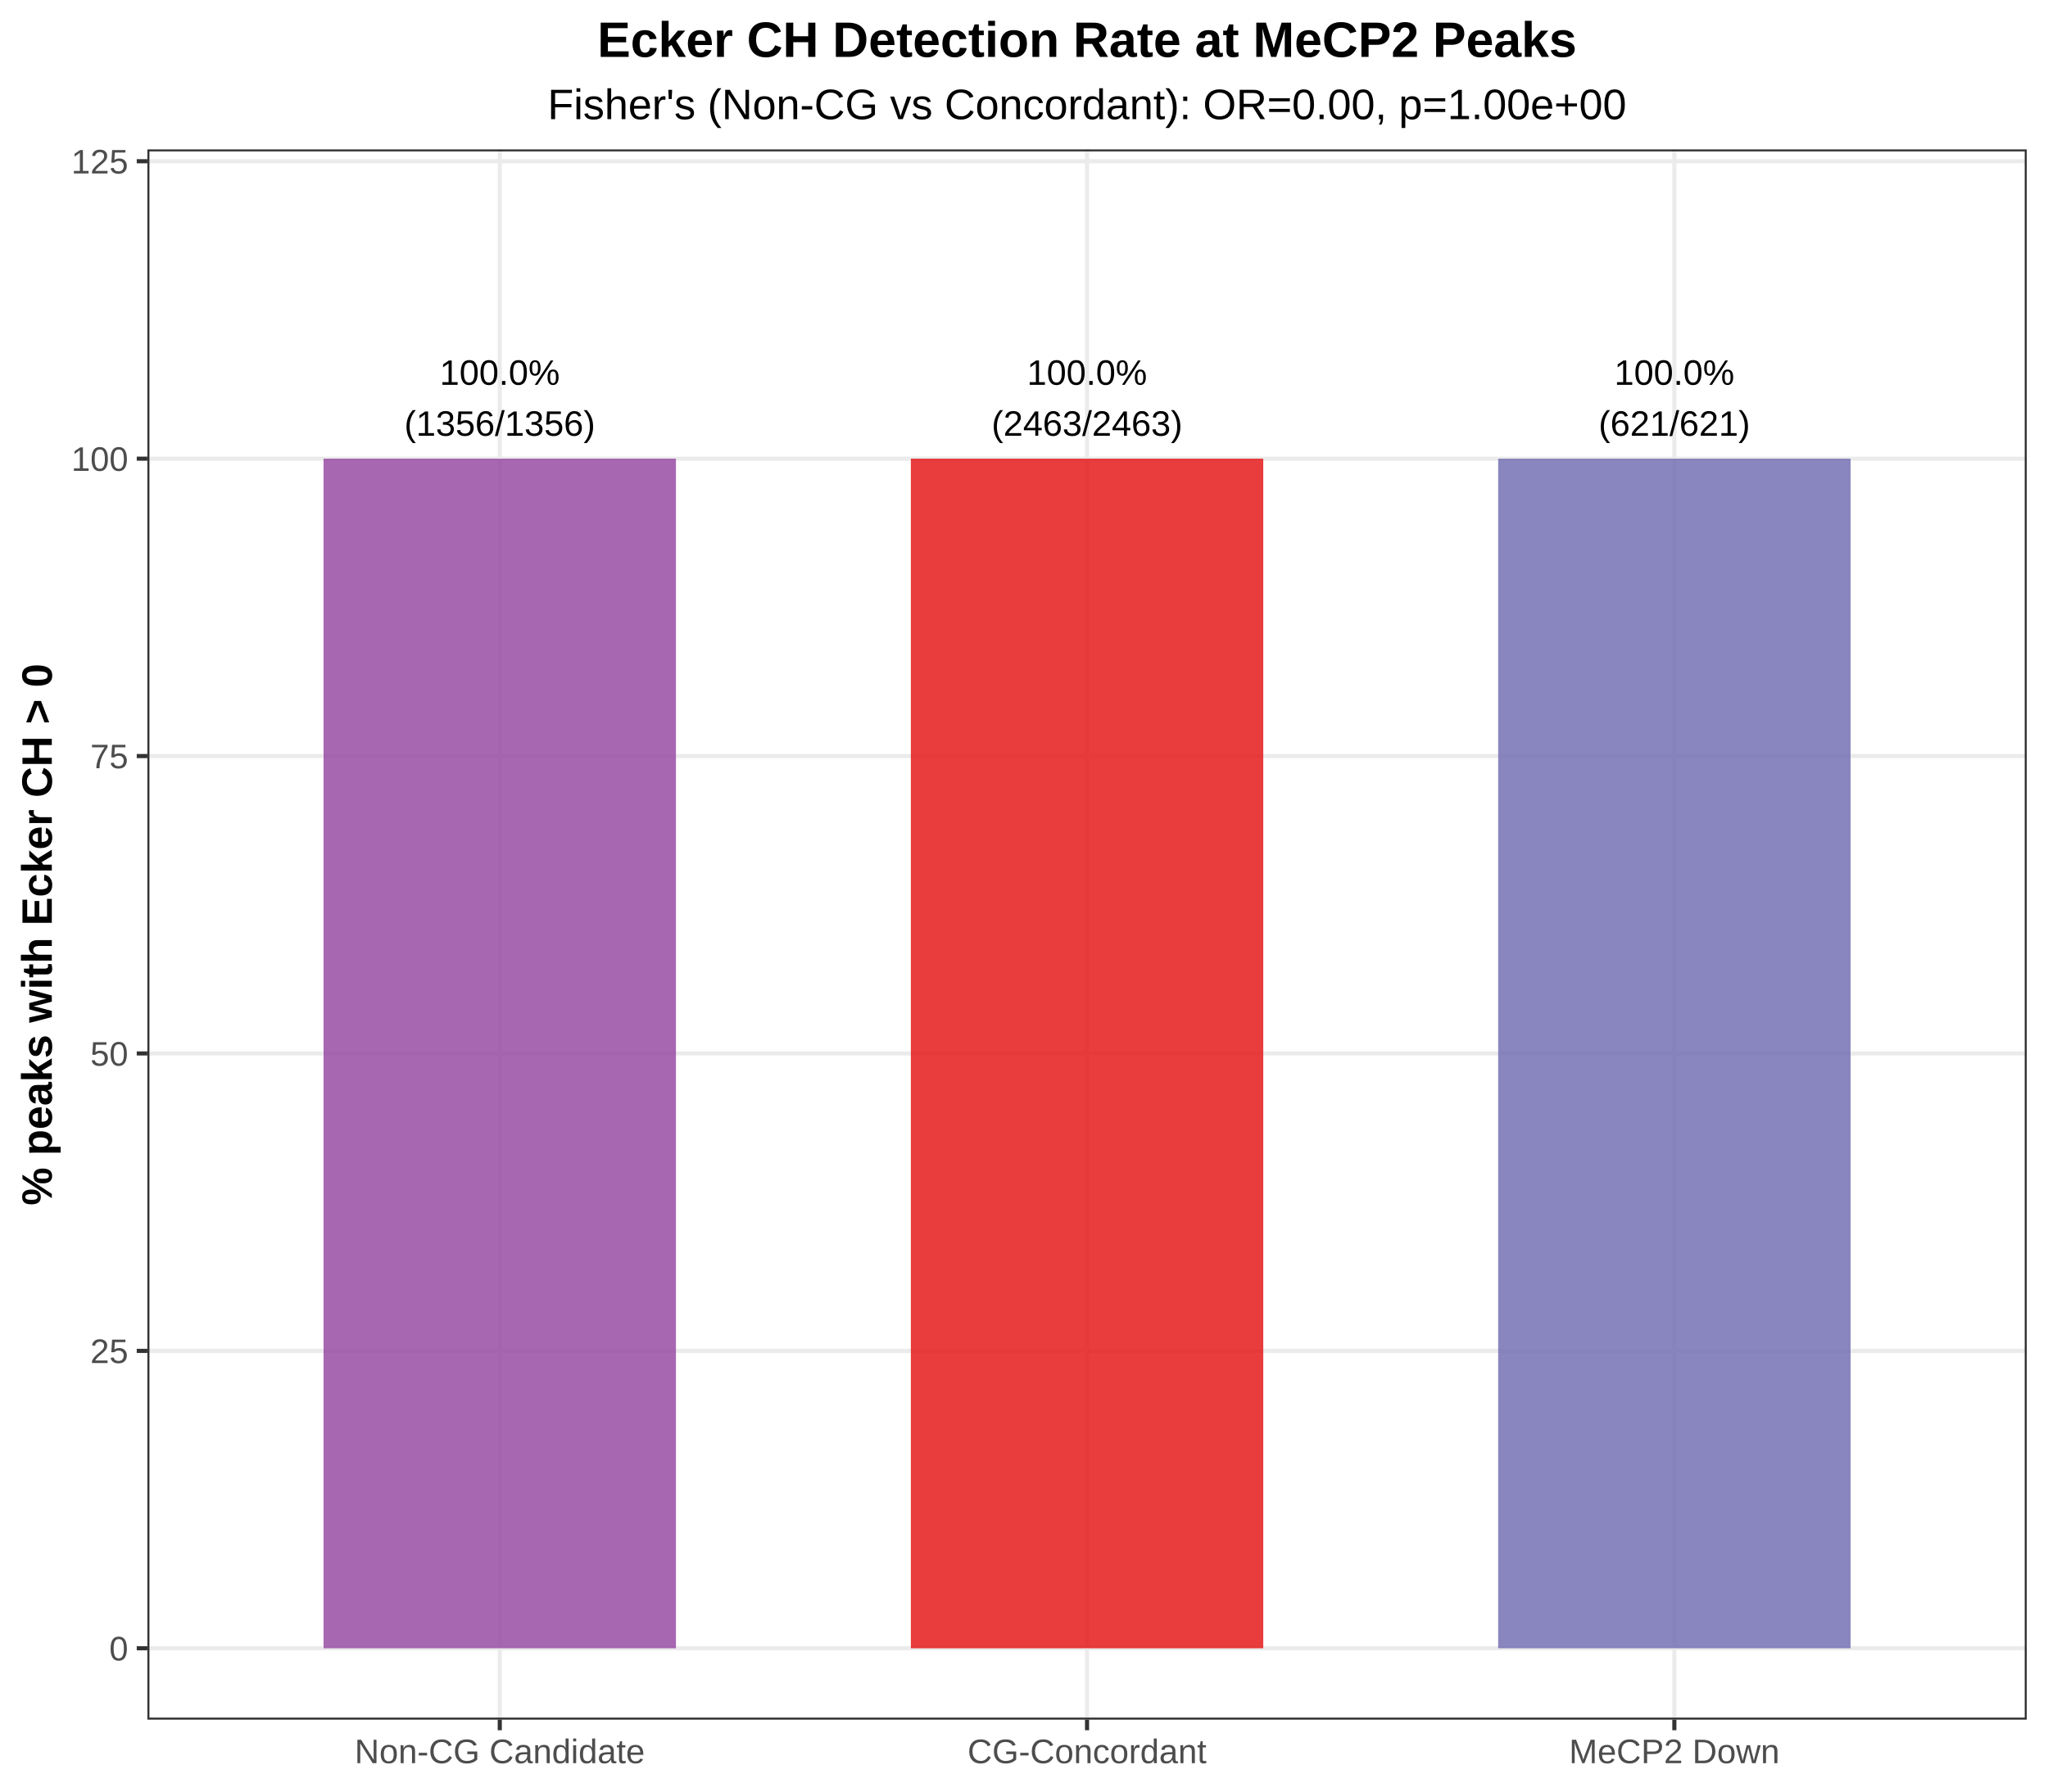
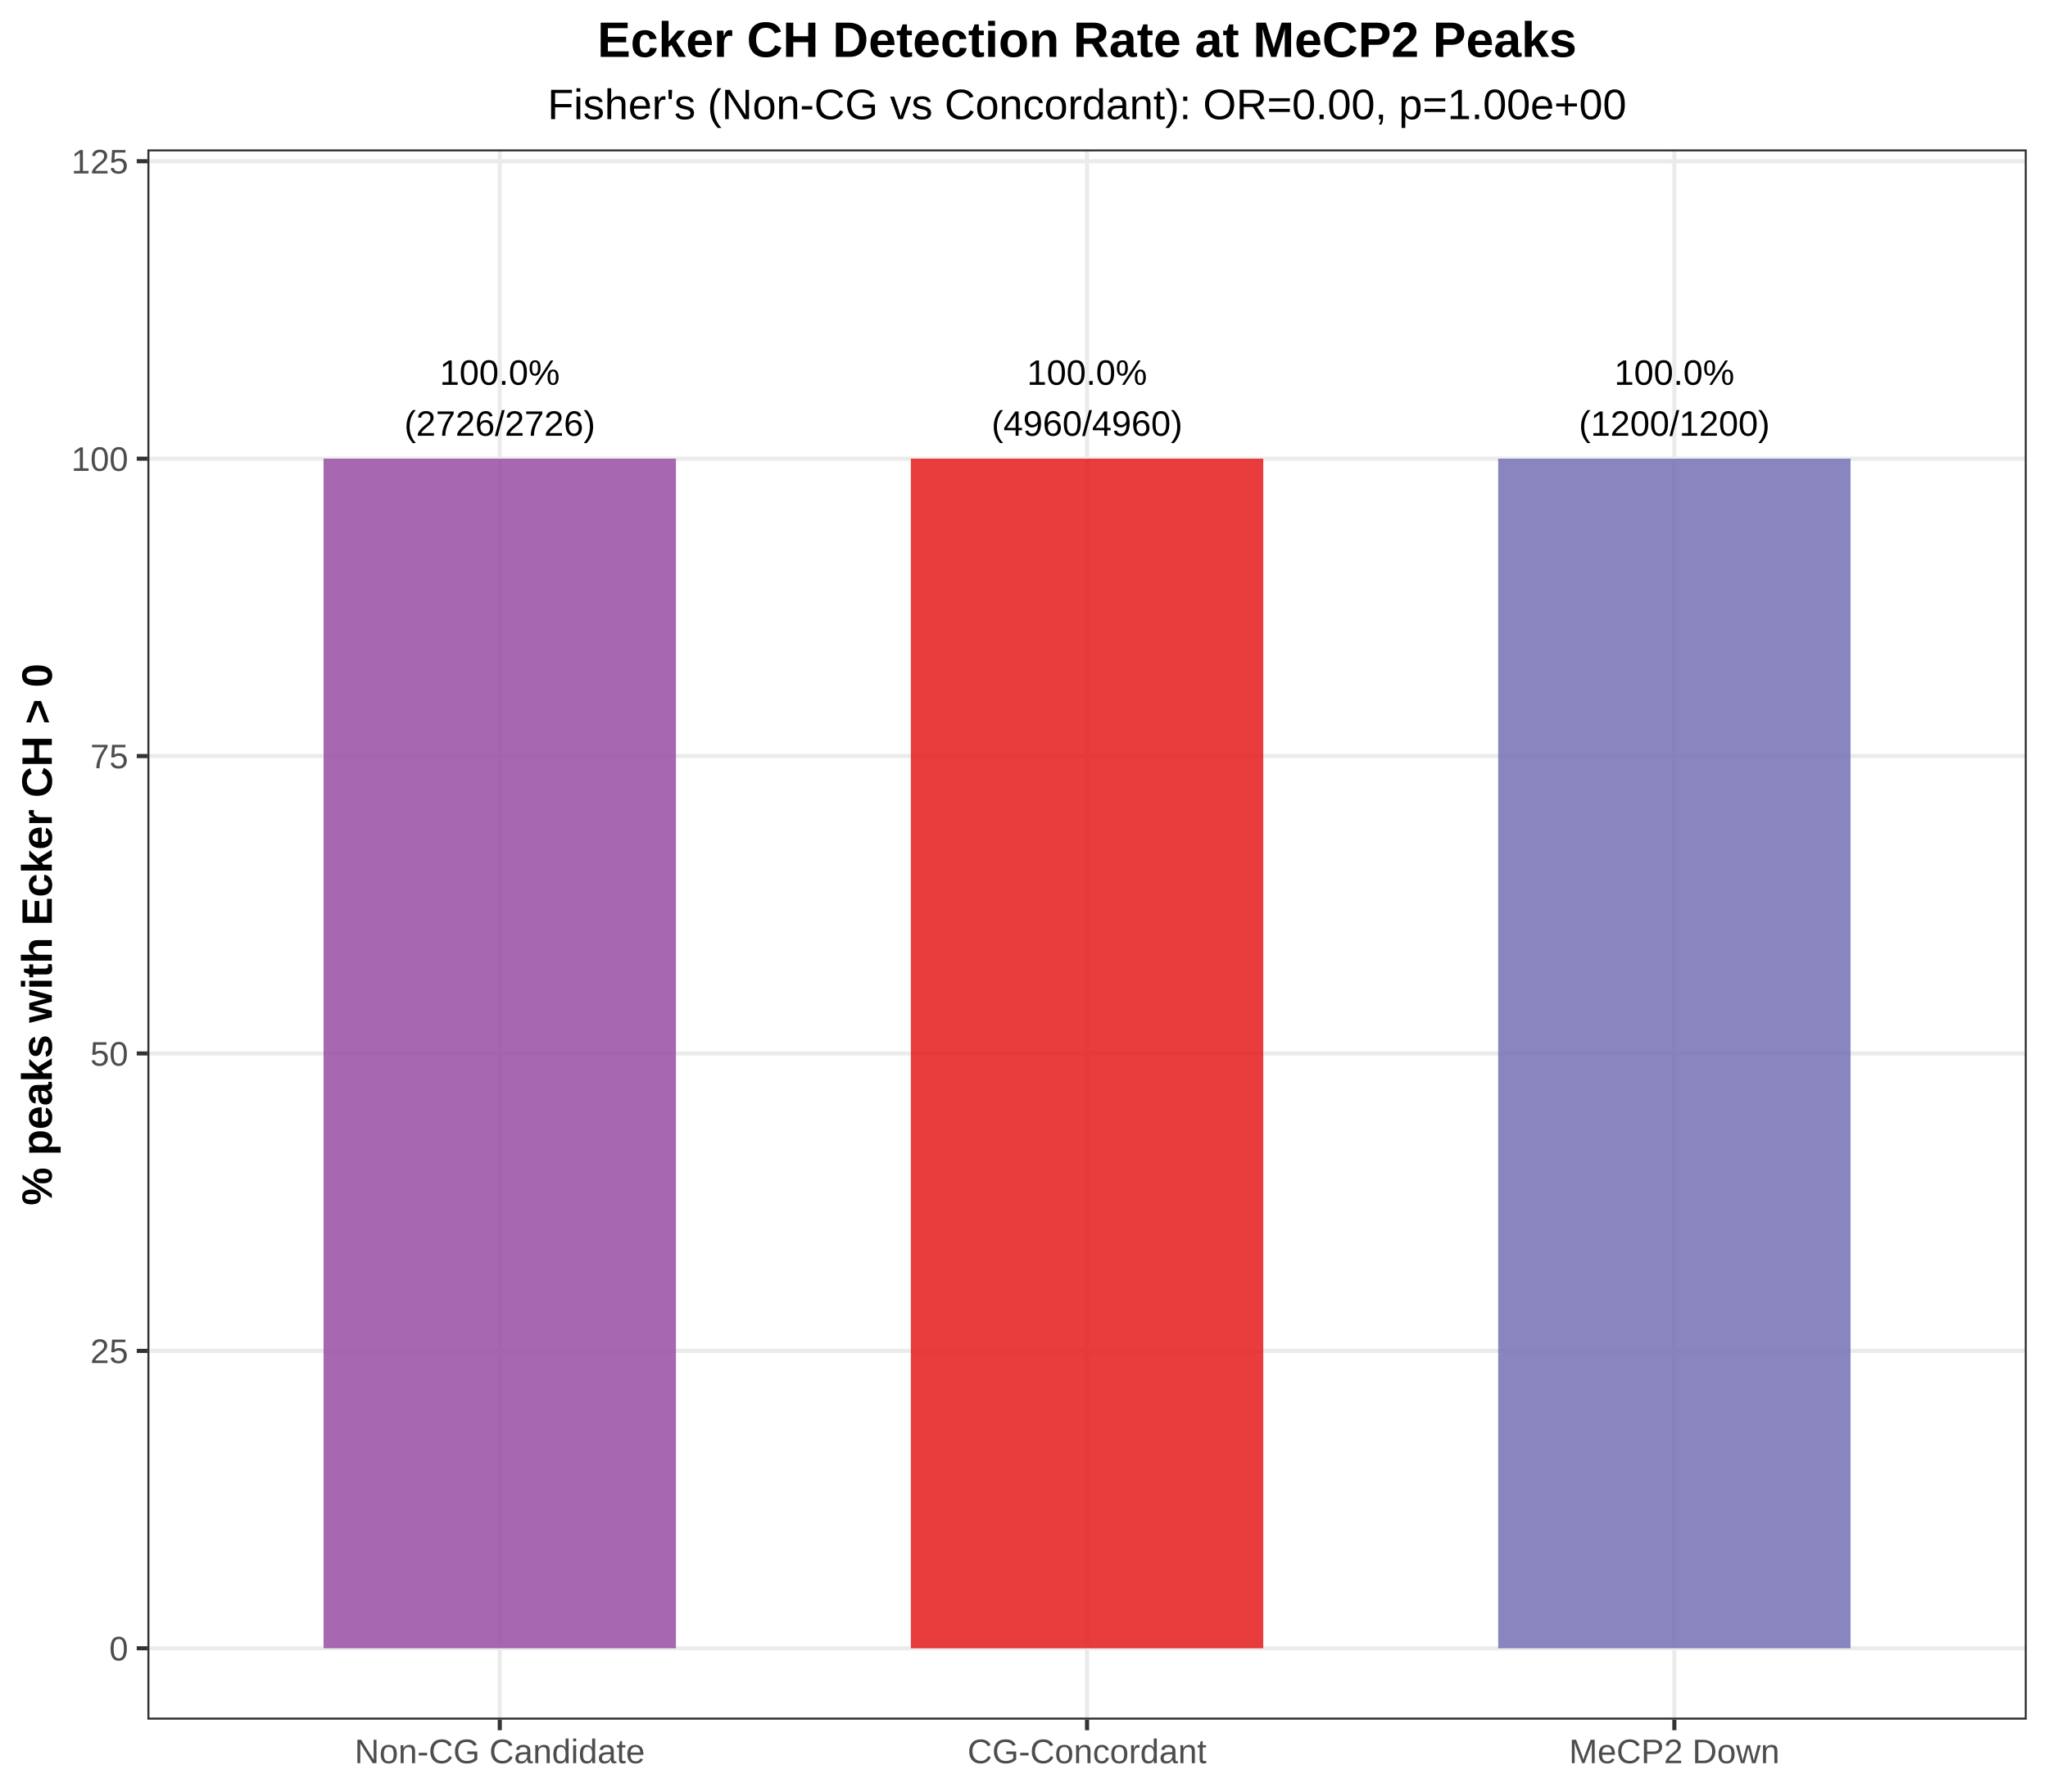
<svg xmlns="http://www.w3.org/2000/svg" width="576.00pt" height="504.00pt" viewBox="0 0 576.00 504.00">
  <g class="svglite">
    <defs>
      <style type="text/css">
    .svglite line, .svglite polyline, .svglite polygon, .svglite path, .svglite rect, .svglite circle {
      fill: none;
      stroke: #000000;
      stroke-linecap: round;
      stroke-linejoin: round;
      stroke-miterlimit: 10.00;
    }
    .svglite text {
      white-space: pre;
    }
    .svglite g.glyphgroup path {
      fill: inherit;
      stroke: none;
    }
  </style>
    </defs>
    <rect width="100%" height="100%" style="stroke: none; fill: #FFFFFF;" />
    <defs>
      <clipPath id="cpMC4wMHw1NzYuMDB8MC4wMHw1MDQuMDA=">
        <rect x="0.00" y="0.00" width="576.00" height="504.00" />
      </clipPath>
    </defs>
    <g clip-path="url(#cpMC4wMHw1NzYuMDB8MC4wMHw1MDQuMDA=)">
      <rect x="0.00" y="-0" width="576.00" height="504.00" style="stroke-width: 1.16; stroke: #FFFFFF; fill: #FFFFFF;" />
    </g>
    <defs>
      <clipPath id="cpNDEuNDV8NTcwLjAyfDQyLjAyfDQ4My43Ng==">
        <rect x="41.45" y="42.02" width="528.58" height="441.74" />
      </clipPath>
    </defs>
    <g clip-path="url(#cpNDEuNDV8NTcwLjAyfDQyLjAyfDQ4My43Ng==)">
      <rect x="41.45" y="42.02" width="528.58" height="441.74" style="stroke-width: 1.16; stroke: none; fill: #FFFFFF;" />
      <polyline points="41.45,463.68 570.02,463.68 " style="stroke-width: 1.16; stroke: #EBEBEB; stroke-linecap: butt;" />
      <polyline points="41.45,380.02 570.02,380.02 " style="stroke-width: 1.16; stroke: #EBEBEB; stroke-linecap: butt;" />
      <polyline points="41.45,296.35 570.02,296.35 " style="stroke-width: 1.16; stroke: #EBEBEB; stroke-linecap: butt;" />
      <polyline points="41.45,212.69 570.02,212.69 " style="stroke-width: 1.16; stroke: #EBEBEB; stroke-linecap: butt;" />
      <polyline points="41.45,129.03 570.02,129.03 " style="stroke-width: 1.16; stroke: #EBEBEB; stroke-linecap: butt;" />
      <polyline points="41.45,45.36 570.02,45.36 " style="stroke-width: 1.16; stroke: #EBEBEB; stroke-linecap: butt;" />
      <polyline points="140.56,483.76 140.56,42.02 " style="stroke-width: 1.16; stroke: #EBEBEB; stroke-linecap: butt;" />
      <polyline points="305.73,483.76 305.73,42.02 " style="stroke-width: 1.16; stroke: #EBEBEB; stroke-linecap: butt;" />
      <polyline points="470.91,483.76 470.91,42.02 " style="stroke-width: 1.16; stroke: #EBEBEB; stroke-linecap: butt;" />
      <rect x="91.00" y="129.03" width="99.11" height="334.65" style="stroke-width: 1.16; stroke: none; stroke-linecap: butt; stroke-linejoin: miter; fill: #984EA3; fill-opacity: 0.85;" />
      <rect x="256.18" y="129.03" width="99.11" height="334.65" style="stroke-width: 1.16; stroke: none; stroke-linecap: butt; stroke-linejoin: miter; fill: #E41A1C; fill-opacity: 0.85;" />
      <rect x="421.36" y="129.03" width="99.11" height="334.65" style="stroke-width: 1.16; stroke: none; stroke-linecap: butt; stroke-linejoin: miter; fill: #7570B3; fill-opacity: 0.85;" />
      <text x="140.56" y="108.25" text-anchor="middle" style="font-size: 9.96px; font-family: &quot;Arial&quot;;" textLength="33.73px" lengthAdjust="spacingAndGlyphs">100.0%</text>
-       <text x="140.56" y="122.59" text-anchor="middle" style="font-size: 9.96px; font-family: &quot;Arial&quot;;" textLength="53.64px" lengthAdjust="spacingAndGlyphs">(1356/1356)</text>
+       <text x="140.56" y="122.59" text-anchor="middle" style="font-size: 9.96px; font-family: &quot;Arial&quot;;" textLength="53.64px" lengthAdjust="spacingAndGlyphs">(2726/2726)</text>
      <text x="305.73" y="108.25" text-anchor="middle" style="font-size: 9.96px; font-family: &quot;Arial&quot;;" textLength="33.73px" lengthAdjust="spacingAndGlyphs">100.0%</text>
-       <text x="305.73" y="122.59" text-anchor="middle" style="font-size: 9.96px; font-family: &quot;Arial&quot;;" textLength="53.64px" lengthAdjust="spacingAndGlyphs">(2463/2463)</text>
+       <text x="305.73" y="122.59" text-anchor="middle" style="font-size: 9.96px; font-family: &quot;Arial&quot;;" textLength="53.64px" lengthAdjust="spacingAndGlyphs">(4960/4960)</text>
      <text x="470.91" y="108.25" text-anchor="middle" style="font-size: 9.96px; font-family: &quot;Arial&quot;;" textLength="33.73px" lengthAdjust="spacingAndGlyphs">100.0%</text>
-       <text x="470.91" y="122.59" text-anchor="middle" style="font-size: 9.96px; font-family: &quot;Arial&quot;;" textLength="42.58px" lengthAdjust="spacingAndGlyphs">(621/621)</text>
+       <text x="470.91" y="122.59" text-anchor="middle" style="font-size: 9.96px; font-family: &quot;Arial&quot;;" textLength="53.64px" lengthAdjust="spacingAndGlyphs">(1200/1200)</text>
      <rect x="41.45" y="42.02" width="528.58" height="441.74" style="stroke-width: 1.16; stroke: #333333;" />
    </g>
    <g clip-path="url(#cpMC4wMHw1NzYuMDB8MC4wMHw1MDQuMDA=)">
      <text x="36.07" y="467.11" text-anchor="end" style="font-size: 9.60px;fill: #4D4D4D; font-family: &quot;Arial&quot;;" textLength="5.33px" lengthAdjust="spacingAndGlyphs">0</text>
      <text x="36.07" y="383.45" text-anchor="end" style="font-size: 9.60px;fill: #4D4D4D; font-family: &quot;Arial&quot;;" textLength="10.66px" lengthAdjust="spacingAndGlyphs">25</text>
      <text x="36.07" y="299.79" text-anchor="end" style="font-size: 9.60px;fill: #4D4D4D; font-family: &quot;Arial&quot;;" textLength="10.66px" lengthAdjust="spacingAndGlyphs">50</text>
      <text x="36.07" y="216.12" text-anchor="end" style="font-size: 9.60px;fill: #4D4D4D; font-family: &quot;Arial&quot;;" textLength="10.66px" lengthAdjust="spacingAndGlyphs">75</text>
      <text x="36.07" y="132.46" text-anchor="end" style="font-size: 9.60px;fill: #4D4D4D; font-family: &quot;Arial&quot;;" textLength="15.98px" lengthAdjust="spacingAndGlyphs">100</text>
      <text x="36.07" y="48.80" text-anchor="end" style="font-size: 9.60px;fill: #4D4D4D; font-family: &quot;Arial&quot;;" textLength="15.98px" lengthAdjust="spacingAndGlyphs">125</text>
      <polyline points="38.46,463.68 41.45,463.68 " style="stroke-width: 1.16; stroke: #333333; stroke-linecap: butt;" />
      <polyline points="38.46,380.02 41.45,380.02 " style="stroke-width: 1.16; stroke: #333333; stroke-linecap: butt;" />
      <polyline points="38.46,296.35 41.45,296.35 " style="stroke-width: 1.16; stroke: #333333; stroke-linecap: butt;" />
      <polyline points="38.46,212.69 41.45,212.69 " style="stroke-width: 1.16; stroke: #333333; stroke-linecap: butt;" />
      <polyline points="38.46,129.03 41.45,129.03 " style="stroke-width: 1.16; stroke: #333333; stroke-linecap: butt;" />
      <polyline points="38.46,45.36 41.45,45.36 " style="stroke-width: 1.16; stroke: #333333; stroke-linecap: butt;" />
      <polyline points="140.56,486.75 140.56,483.76 " style="stroke-width: 1.16; stroke: #333333; stroke-linecap: butt;" />
      <polyline points="305.73,486.75 305.73,483.76 " style="stroke-width: 1.16; stroke: #333333; stroke-linecap: butt;" />
      <polyline points="470.91,486.75 470.91,483.76 " style="stroke-width: 1.16; stroke: #333333; stroke-linecap: butt;" />
      <text x="140.56" y="496.01" text-anchor="middle" style="font-size: 9.60px;fill: #4D4D4D; font-family: &quot;Arial&quot;;" textLength="81.52px" lengthAdjust="spacingAndGlyphs">Non-CG Candidate</text>
      <text x="305.73" y="496.01" text-anchor="middle" style="font-size: 9.60px;fill: #4D4D4D; font-family: &quot;Arial&quot;;" textLength="67.12px" lengthAdjust="spacingAndGlyphs">CG-Concordant</text>
      <text x="470.91" y="496.01" text-anchor="middle" style="font-size: 9.60px;fill: #4D4D4D; font-family: &quot;Arial&quot;;" textLength="59.14px" lengthAdjust="spacingAndGlyphs">MeCP2 Down</text>
      <text transform="translate(14.57,262.89) rotate(-90)" text-anchor="middle" style="font-size: 12.00px; font-weight: bold; font-family: &quot;Arial&quot;;" textLength="152.36px" lengthAdjust="spacingAndGlyphs">% peaks with Ecker CH &gt; 0</text>
      <text x="305.73" y="33.52" text-anchor="middle" style="font-size: 12.00px; font-family: &quot;Arial&quot;;" textLength="303.41px" lengthAdjust="spacingAndGlyphs">Fisher's (Non-CG vs Concordant): OR=0.00, p=1.00e+00</text>
      <text x="305.73" y="16.00" text-anchor="middle" style="font-size: 14.00px; font-weight: bold; font-family: &quot;Arial&quot;;" textLength="275.36px" lengthAdjust="spacingAndGlyphs">Ecker CH Detection Rate at MeCP2 Peaks</text>
    </g>
  </g>
</svg>
